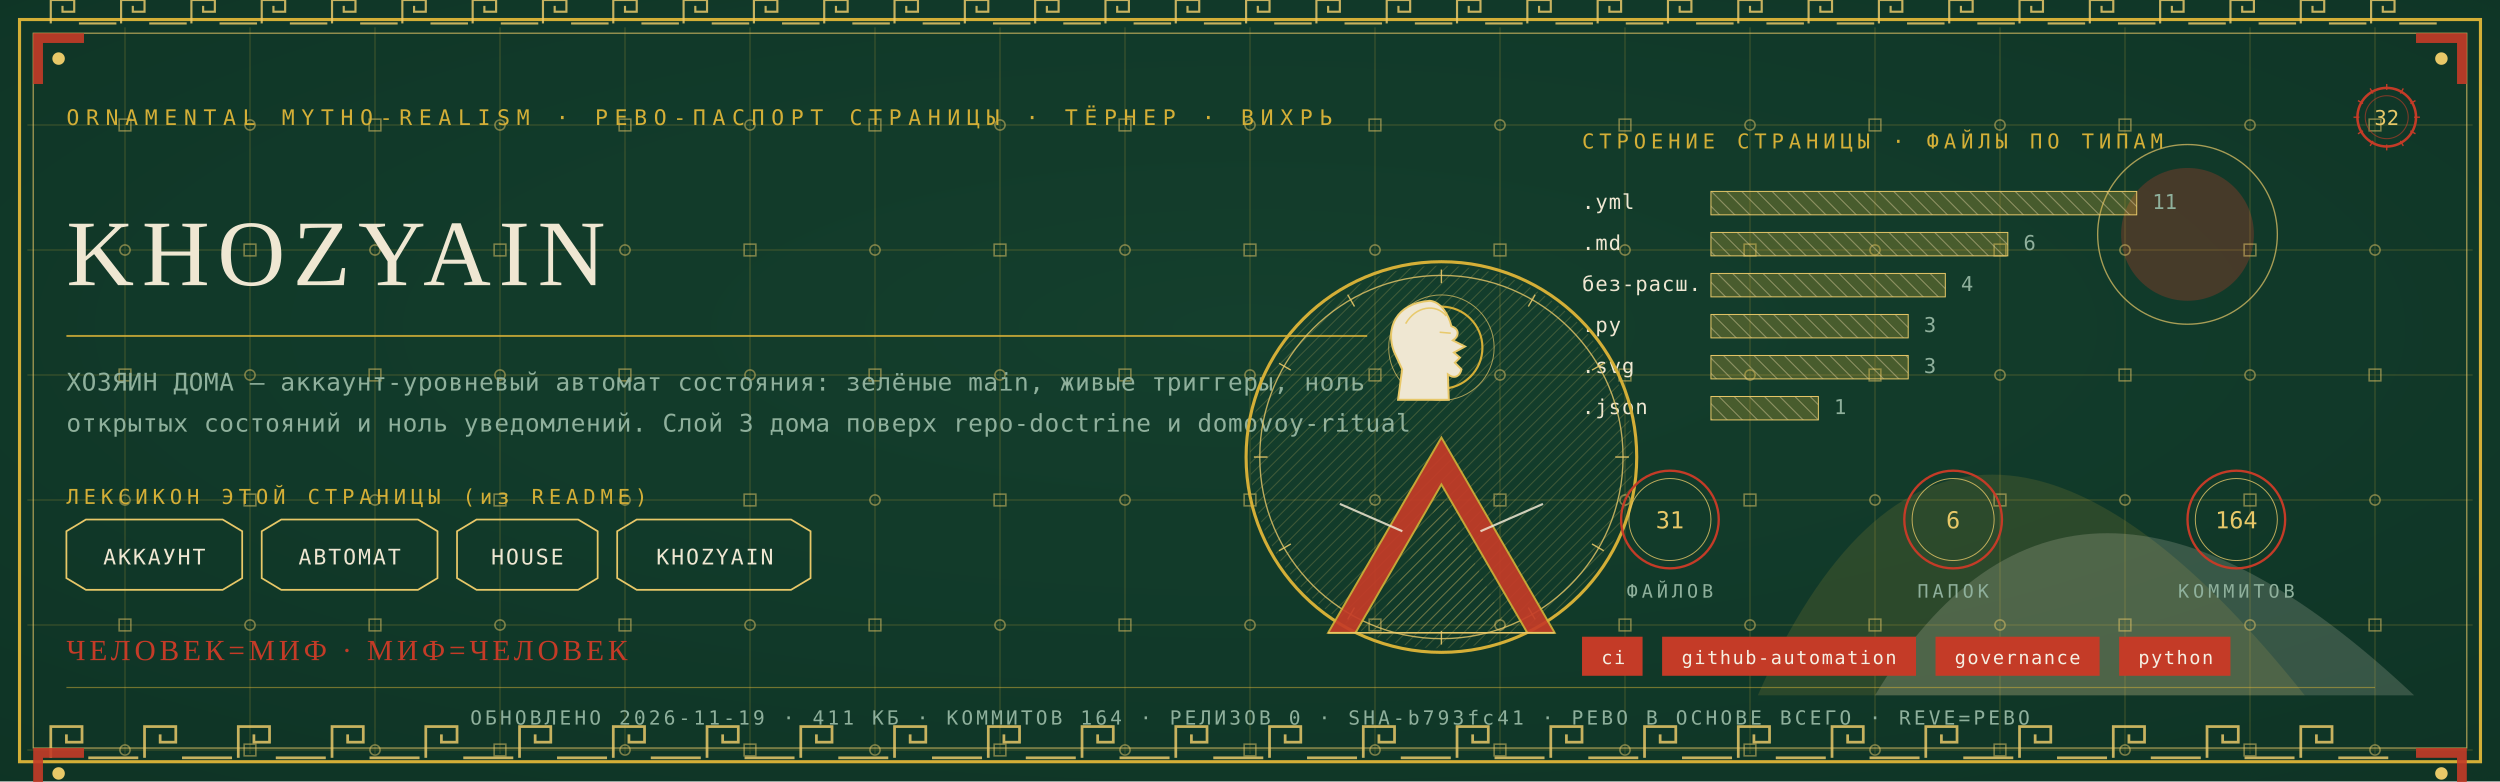
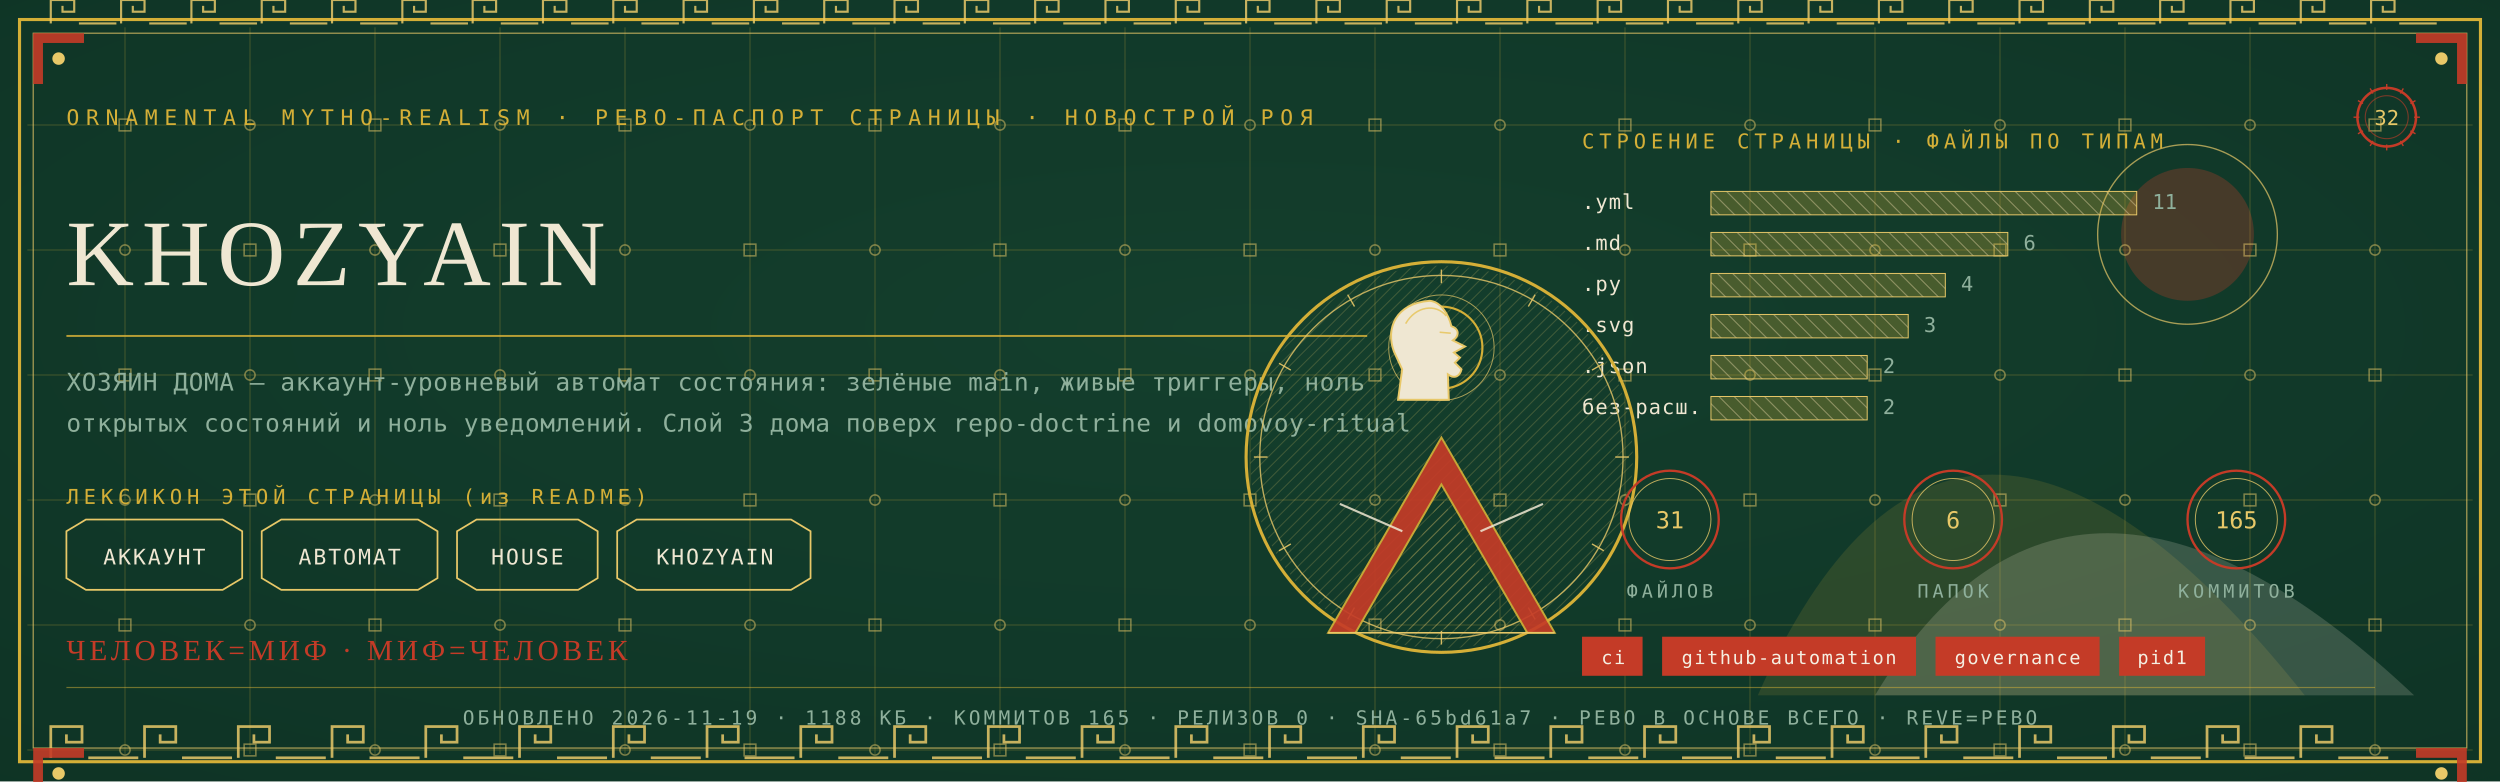
<svg xmlns="http://www.w3.org/2000/svg" viewBox="0 0 1280 400" width="1280" height="400">
  <defs>
    <radialGradient id="rp32" cx="0.5" cy="0.42" r="1.1">
      <stop offset="0" stop-color="#14402E" />
      <stop offset="1" stop-color="#0C2E21" />
    </radialGradient>
    <pattern id="hatchm" width="4.2" height="4.2" patternUnits="userSpaceOnUse" patternTransform="rotate(45)">
      <rect width="4.2" height="4.2" fill="none" />
      <line x1="0" y1="0" x2="0" y2="4.2" stroke="#E8C868" stroke-width="0.5" />
    </pattern>
    <pattern id="hatchv" width="5.5" height="5.5" patternUnits="userSpaceOnUse" patternTransform="rotate(-45)">
      <rect width="5.5" height="5.5" fill="none" />
      <line x1="0" y1="0" x2="0" y2="5.5" stroke="#EFE7D2" stroke-width="0.5" />
    </pattern>
  </defs>
  <rect width="1280" height="400" fill="#0C2E21" />
  <rect width="1280" height="400" fill="url(#rp32)" opacity="0.94" />
  <path d="M 900 356 Q 1000 130 1180 356 Z" fill="#D4AF37" opacity="0.14" />
  <path d="M 960 356 Q 1060 190 1236 356 Z" fill="#EFE7D2" opacity="0.18" />
  <circle cx="1120" cy="120" r="34" fill="#C43B27" opacity="0.30" />
  <circle cx="1120" cy="120" r="46" fill="none" stroke="#E8C868" stroke-width="0.7" opacity="0.7" />
  <g stroke="#D4AF37" stroke-width="0.45" opacity="0.30">
    <line x1="64" y1="14" x2="64" y2="386" />
    <line x1="128" y1="14" x2="128" y2="386" />
    <line x1="192" y1="14" x2="192" y2="386" />
    <line x1="256" y1="14" x2="256" y2="386" />
    <line x1="320" y1="14" x2="320" y2="386" />
    <line x1="384" y1="14" x2="384" y2="386" />
    <line x1="448" y1="14" x2="448" y2="386" />
    <line x1="512" y1="14" x2="512" y2="386" />
    <line x1="576" y1="14" x2="576" y2="386" />
    <line x1="640" y1="14" x2="640" y2="386" />
    <line x1="704" y1="14" x2="704" y2="386" />
    <line x1="768" y1="14" x2="768" y2="386" />
    <line x1="832" y1="14" x2="832" y2="386" />
    <line x1="896" y1="14" x2="896" y2="386" />
    <line x1="960" y1="14" x2="960" y2="386" />
    <line x1="1024" y1="14" x2="1024" y2="386" />
    <line x1="1088" y1="14" x2="1088" y2="386" />
    <line x1="1152" y1="14" x2="1152" y2="386" />
    <line x1="1216" y1="14" x2="1216" y2="386" />
    <line x1="14" y1="64" x2="1266" y2="64" />
    <line x1="14" y1="128" x2="1266" y2="128" />
    <line x1="14" y1="192" x2="1266" y2="192" />
    <line x1="14" y1="256" x2="1266" y2="256" />
    <line x1="14" y1="320" x2="1266" y2="320" />
    <line x1="14" y1="384" x2="1266" y2="384" />
  </g>
  <g fill="none" stroke="#E8C868" stroke-width="0.8" opacity="0.5">
    <rect x="61" y="61" width="6" height="6" />
    <circle cx="64" cy="128" r="2.6" />
    <rect x="61" y="189" width="6" height="6" />
    <circle cx="64" cy="256" r="2.6" />
    <rect x="61" y="317" width="6" height="6" />
    <circle cx="64" cy="384" r="2.6" />
    <circle cx="128" cy="64" r="2.6" />
    <rect x="125" y="125" width="6" height="6" />
    <circle cx="128" cy="192" r="2.6" />
    <rect x="125" y="253" width="6" height="6" />
    <circle cx="128" cy="320" r="2.6" />
    <rect x="125" y="381" width="6" height="6" />
    <rect x="189" y="61" width="6" height="6" />
    <circle cx="192" cy="128" r="2.6" />
    <rect x="189" y="189" width="6" height="6" />
    <circle cx="192" cy="256" r="2.6" />
    <rect x="189" y="317" width="6" height="6" />
    <circle cx="192" cy="384" r="2.6" />
    <circle cx="256" cy="64" r="2.6" />
    <rect x="253" y="125" width="6" height="6" />
    <circle cx="256" cy="192" r="2.6" />
    <rect x="253" y="253" width="6" height="6" />
    <circle cx="256" cy="320" r="2.6" />
    <rect x="253" y="381" width="6" height="6" />
    <rect x="317" y="61" width="6" height="6" />
    <circle cx="320" cy="128" r="2.6" />
    <rect x="317" y="189" width="6" height="6" />
    <circle cx="320" cy="256" r="2.6" />
    <rect x="317" y="317" width="6" height="6" />
    <circle cx="320" cy="384" r="2.6" />
    <circle cx="384" cy="64" r="2.6" />
    <rect x="381" y="125" width="6" height="6" />
    <circle cx="384" cy="192" r="2.6" />
    <rect x="381" y="253" width="6" height="6" />
    <circle cx="384" cy="320" r="2.6" />
    <rect x="381" y="381" width="6" height="6" />
    <rect x="445" y="61" width="6" height="6" />
    <circle cx="448" cy="128" r="2.6" />
    <rect x="445" y="189" width="6" height="6" />
    <circle cx="448" cy="256" r="2.6" />
    <rect x="445" y="317" width="6" height="6" />
    <circle cx="448" cy="384" r="2.6" />
    <circle cx="512" cy="64" r="2.6" />
    <rect x="509" y="125" width="6" height="6" />
    <circle cx="512" cy="192" r="2.6" />
    <rect x="509" y="253" width="6" height="6" />
    <circle cx="512" cy="320" r="2.6" />
    <rect x="509" y="381" width="6" height="6" />
    <rect x="573" y="61" width="6" height="6" />
    <circle cx="576" cy="128" r="2.6" />
    <rect x="573" y="189" width="6" height="6" />
    <circle cx="576" cy="256" r="2.6" />
    <rect x="573" y="317" width="6" height="6" />
    <circle cx="576" cy="384" r="2.6" />
    <circle cx="640" cy="64" r="2.6" />
    <rect x="637" y="125" width="6" height="6" />
    <circle cx="640" cy="192" r="2.6" />
    <rect x="637" y="253" width="6" height="6" />
    <circle cx="640" cy="320" r="2.6" />
    <rect x="637" y="381" width="6" height="6" />
    <rect x="701" y="61" width="6" height="6" />
    <circle cx="704" cy="128" r="2.6" />
    <rect x="701" y="189" width="6" height="6" />
    <circle cx="704" cy="256" r="2.6" />
    <rect x="701" y="317" width="6" height="6" />
    <circle cx="704" cy="384" r="2.6" />
    <circle cx="768" cy="64" r="2.6" />
    <rect x="765" y="125" width="6" height="6" />
    <circle cx="768" cy="192" r="2.6" />
    <rect x="765" y="253" width="6" height="6" />
    <circle cx="768" cy="320" r="2.6" />
    <rect x="765" y="381" width="6" height="6" />
    <rect x="829" y="61" width="6" height="6" />
    <circle cx="832" cy="128" r="2.6" />
    <rect x="829" y="189" width="6" height="6" />
    <circle cx="832" cy="256" r="2.6" />
    <rect x="829" y="317" width="6" height="6" />
    <circle cx="832" cy="384" r="2.6" />
    <circle cx="896" cy="64" r="2.6" />
    <rect x="893" y="125" width="6" height="6" />
    <circle cx="896" cy="192" r="2.6" />
    <rect x="893" y="253" width="6" height="6" />
    <circle cx="896" cy="320" r="2.6" />
    <rect x="893" y="381" width="6" height="6" />
    <rect x="957" y="61" width="6" height="6" />
    <circle cx="960" cy="128" r="2.6" />
    <rect x="957" y="189" width="6" height="6" />
    <circle cx="960" cy="256" r="2.6" />
    <rect x="957" y="317" width="6" height="6" />
    <circle cx="960" cy="384" r="2.6" />
    <circle cx="1024" cy="64" r="2.6" />
    <rect x="1021" y="125" width="6" height="6" />
    <circle cx="1024" cy="192" r="2.6" />
    <rect x="1021" y="253" width="6" height="6" />
    <circle cx="1024" cy="320" r="2.6" />
    <rect x="1021" y="381" width="6" height="6" />
    <rect x="1085" y="61" width="6" height="6" />
    <circle cx="1088" cy="128" r="2.6" />
    <rect x="1085" y="189" width="6" height="6" />
    <circle cx="1088" cy="256" r="2.6" />
    <rect x="1085" y="317" width="6" height="6" />
    <circle cx="1088" cy="384" r="2.6" />
    <circle cx="1152" cy="64" r="2.6" />
    <rect x="1149" y="125" width="6" height="6" />
    <circle cx="1152" cy="192" r="2.6" />
    <rect x="1149" y="253" width="6" height="6" />
    <circle cx="1152" cy="320" r="2.6" />
    <rect x="1149" y="381" width="6" height="6" />
    <rect x="1213" y="61" width="6" height="6" />
    <circle cx="1216" cy="128" r="2.6" />
    <rect x="1213" y="189" width="6" height="6" />
    <circle cx="1216" cy="256" r="2.6" />
    <rect x="1213" y="317" width="6" height="6" />
    <circle cx="1216" cy="384" r="2.6" />
  </g>
  <rect x="10" y="10" width="1260" height="380" fill="none" stroke="#D4AF37" stroke-width="1.6" />
  <rect x="17" y="17" width="1246" height="366" fill="none" stroke="#E8C868" stroke-width="0.6" opacity="0.75" />
  <g fill="none" stroke="#E8C868" stroke-width="1.4" opacity="0.85">
    <path d="M 26 388 L 26 372 L 42 372 L 42 380.0 L 34.0 380.0 L 34.0 376.0" />
    <line x1="45.2" y1="388" x2="70.8" y2="388" />
    <path d="M 74 388 L 74 372 L 90 372 L 90 380.0 L 82.0 380.0 L 82.0 376.0" />
    <line x1="93.2" y1="388" x2="118.8" y2="388" />
    <path d="M 122 388 L 122 372 L 138 372 L 138 380.0 L 130.0 380.0 L 130.0 376.0" />
    <line x1="141.2" y1="388" x2="166.8" y2="388" />
    <path d="M 170 388 L 170 372 L 186 372 L 186 380.0 L 178.0 380.0 L 178.0 376.0" />
    <line x1="189.2" y1="388" x2="214.8" y2="388" />
    <path d="M 218 388 L 218 372 L 234 372 L 234 380.0 L 226.0 380.0 L 226.0 376.0" />
    <line x1="237.2" y1="388" x2="262.8" y2="388" />
    <path d="M 266 388 L 266 372 L 282 372 L 282 380.0 L 274.0 380.0 L 274.0 376.0" />
    <line x1="285.2" y1="388" x2="310.8" y2="388" />
    <path d="M 314 388 L 314 372 L 330 372 L 330 380.0 L 322.0 380.0 L 322.0 376.0" />
    <line x1="333.2" y1="388" x2="358.8" y2="388" />
    <path d="M 362 388 L 362 372 L 378 372 L 378 380.0 L 370.0 380.0 L 370.0 376.0" />
    <line x1="381.2" y1="388" x2="406.8" y2="388" />
    <path d="M 410 388 L 410 372 L 426 372 L 426 380.0 L 418.0 380.0 L 418.0 376.0" />
    <line x1="429.2" y1="388" x2="454.8" y2="388" />
    <path d="M 458 388 L 458 372 L 474 372 L 474 380.0 L 466.0 380.0 L 466.0 376.0" />
    <line x1="477.2" y1="388" x2="502.8" y2="388" />
    <path d="M 506 388 L 506 372 L 522 372 L 522 380.0 L 514.0 380.0 L 514.0 376.0" />
    <line x1="525.2" y1="388" x2="550.8" y2="388" />
    <path d="M 554 388 L 554 372 L 570 372 L 570 380.0 L 562.0 380.0 L 562.0 376.0" />
    <line x1="573.2" y1="388" x2="598.8" y2="388" />
    <path d="M 602 388 L 602 372 L 618 372 L 618 380.0 L 610.0 380.0 L 610.0 376.0" />
    <line x1="621.2" y1="388" x2="646.8" y2="388" />
    <path d="M 650 388 L 650 372 L 666 372 L 666 380.0 L 658.0 380.0 L 658.0 376.0" />
    <line x1="669.2" y1="388" x2="694.8" y2="388" />
    <path d="M 698 388 L 698 372 L 714 372 L 714 380.0 L 706.0 380.0 L 706.0 376.0" />
    <line x1="717.2" y1="388" x2="742.8" y2="388" />
    <path d="M 746 388 L 746 372 L 762 372 L 762 380.0 L 754.0 380.0 L 754.0 376.0" />
    <line x1="765.2" y1="388" x2="790.8" y2="388" />
    <path d="M 794 388 L 794 372 L 810 372 L 810 380.0 L 802.0 380.0 L 802.0 376.0" />
    <line x1="813.2" y1="388" x2="838.8" y2="388" />
    <path d="M 842 388 L 842 372 L 858 372 L 858 380.0 L 850.0 380.0 L 850.0 376.0" />
    <line x1="861.2" y1="388" x2="886.8" y2="388" />
    <path d="M 890 388 L 890 372 L 906 372 L 906 380.0 L 898.0 380.0 L 898.0 376.0" />
    <line x1="909.2" y1="388" x2="934.8" y2="388" />
    <path d="M 938 388 L 938 372 L 954 372 L 954 380.0 L 946.0 380.0 L 946.0 376.0" />
    <line x1="957.2" y1="388" x2="982.8" y2="388" />
    <path d="M 986 388 L 986 372 L 1002 372 L 1002 380.0 L 994.0 380.0 L 994.0 376.0" />
    <line x1="1005.2" y1="388" x2="1030.8" y2="388" />
    <path d="M 1034 388 L 1034 372 L 1050 372 L 1050 380.0 L 1042.0 380.0 L 1042.0 376.0" />
    <line x1="1053.2" y1="388" x2="1078.8" y2="388" />
    <path d="M 1082 388 L 1082 372 L 1098 372 L 1098 380.0 L 1090.0 380.0 L 1090.0 376.0" />
    <line x1="1101.2" y1="388" x2="1126.8" y2="388" />
    <path d="M 1130 388 L 1130 372 L 1146 372 L 1146 380.0 L 1138.0 380.0 L 1138.0 376.0" />
    <line x1="1149.2" y1="388" x2="1174.8" y2="388" />
    <path d="M 1178 388 L 1178 372 L 1194 372 L 1194 380.0 L 1186.0 380.0 L 1186.0 376.0" />
    <line x1="1197.2" y1="388" x2="1222.8" y2="388" />
  </g>
  <g fill="none" stroke="#E8C868" stroke-width="1.1" opacity="0.85">
    <path d="M 26 12 L 26 0 L 38 0 L 38 6.0 L 32.0 6.0 L 32.0 3.0" />
    <line x1="40.4" y1="12" x2="59.6" y2="12" />
    <path d="M 62 12 L 62 0 L 74 0 L 74 6.0 L 68.0 6.0 L 68.0 3.0" />
    <line x1="76.4" y1="12" x2="95.6" y2="12" />
    <path d="M 98 12 L 98 0 L 110 0 L 110 6.0 L 104.0 6.0 L 104.0 3.0" />
    <line x1="112.4" y1="12" x2="131.6" y2="12" />
    <path d="M 134 12 L 134 0 L 146 0 L 146 6.0 L 140.0 6.0 L 140.0 3.0" />
    <line x1="148.4" y1="12" x2="167.6" y2="12" />
    <path d="M 170 12 L 170 0 L 182 0 L 182 6.0 L 176.0 6.0 L 176.0 3.0" />
    <line x1="184.4" y1="12" x2="203.6" y2="12" />
    <path d="M 206 12 L 206 0 L 218 0 L 218 6.0 L 212.0 6.0 L 212.0 3.0" />
    <line x1="220.4" y1="12" x2="239.6" y2="12" />
    <path d="M 242 12 L 242 0 L 254 0 L 254 6.0 L 248.0 6.0 L 248.0 3.0" />
    <line x1="256.4" y1="12" x2="275.6" y2="12" />
    <path d="M 278 12 L 278 0 L 290 0 L 290 6.0 L 284.0 6.0 L 284.0 3.0" />
    <line x1="292.4" y1="12" x2="311.6" y2="12" />
    <path d="M 314 12 L 314 0 L 326 0 L 326 6.0 L 320.0 6.0 L 320.0 3.0" />
    <line x1="328.4" y1="12" x2="347.6" y2="12" />
    <path d="M 350 12 L 350 0 L 362 0 L 362 6.0 L 356.0 6.0 L 356.0 3.0" />
    <line x1="364.4" y1="12" x2="383.6" y2="12" />
    <path d="M 386 12 L 386 0 L 398 0 L 398 6.0 L 392.0 6.0 L 392.0 3.0" />
    <line x1="400.4" y1="12" x2="419.6" y2="12" />
    <path d="M 422 12 L 422 0 L 434 0 L 434 6.0 L 428.0 6.0 L 428.0 3.0" />
    <line x1="436.4" y1="12" x2="455.6" y2="12" />
    <path d="M 458 12 L 458 0 L 470 0 L 470 6.0 L 464.0 6.0 L 464.0 3.0" />
    <line x1="472.4" y1="12" x2="491.6" y2="12" />
    <path d="M 494 12 L 494 0 L 506 0 L 506 6.0 L 500.0 6.0 L 500.0 3.0" />
    <line x1="508.4" y1="12" x2="527.6" y2="12" />
    <path d="M 530 12 L 530 0 L 542 0 L 542 6.0 L 536.0 6.0 L 536.0 3.0" />
    <line x1="544.4" y1="12" x2="563.6" y2="12" />
    <path d="M 566 12 L 566 0 L 578 0 L 578 6.0 L 572.0 6.0 L 572.0 3.0" />
    <line x1="580.4" y1="12" x2="599.6" y2="12" />
    <path d="M 602 12 L 602 0 L 614 0 L 614 6.0 L 608.0 6.0 L 608.0 3.0" />
    <line x1="616.4" y1="12" x2="635.6" y2="12" />
    <path d="M 638 12 L 638 0 L 650 0 L 650 6.0 L 644.0 6.0 L 644.0 3.0" />
    <line x1="652.4" y1="12" x2="671.6" y2="12" />
    <path d="M 674 12 L 674 0 L 686 0 L 686 6.0 L 680.0 6.0 L 680.0 3.0" />
    <line x1="688.4" y1="12" x2="707.6" y2="12" />
    <path d="M 710 12 L 710 0 L 722 0 L 722 6.0 L 716.0 6.0 L 716.0 3.0" />
    <line x1="724.4" y1="12" x2="743.6" y2="12" />
    <path d="M 746 12 L 746 0 L 758 0 L 758 6.0 L 752.0 6.0 L 752.0 3.0" />
    <line x1="760.4" y1="12" x2="779.6" y2="12" />
    <path d="M 782 12 L 782 0 L 794 0 L 794 6.0 L 788.0 6.0 L 788.0 3.0" />
    <line x1="796.4" y1="12" x2="815.6" y2="12" />
    <path d="M 818 12 L 818 0 L 830 0 L 830 6.0 L 824.0 6.0 L 824.0 3.0" />
    <line x1="832.4" y1="12" x2="851.6" y2="12" />
    <path d="M 854 12 L 854 0 L 866 0 L 866 6.0 L 860.0 6.0 L 860.0 3.0" />
    <line x1="868.4" y1="12" x2="887.6" y2="12" />
    <path d="M 890 12 L 890 0 L 902 0 L 902 6.0 L 896.0 6.0 L 896.0 3.0" />
    <line x1="904.4" y1="12" x2="923.6" y2="12" />
    <path d="M 926 12 L 926 0 L 938 0 L 938 6.0 L 932.0 6.0 L 932.0 3.0" />
    <line x1="940.4" y1="12" x2="959.6" y2="12" />
    <path d="M 962 12 L 962 0 L 974 0 L 974 6.0 L 968.0 6.0 L 968.0 3.0" />
    <line x1="976.4" y1="12" x2="995.6" y2="12" />
    <path d="M 998 12 L 998 0 L 1010 0 L 1010 6.0 L 1004.0 6.0 L 1004.0 3.0" />
    <line x1="1012.4" y1="12" x2="1031.6" y2="12" />
    <path d="M 1034 12 L 1034 0 L 1046 0 L 1046 6.0 L 1040.0 6.0 L 1040.0 3.0" />
    <line x1="1048.4" y1="12" x2="1067.6" y2="12" />
    <path d="M 1070 12 L 1070 0 L 1082 0 L 1082 6.0 L 1076.0 6.0 L 1076.0 3.0" />
    <line x1="1084.4" y1="12" x2="1103.6" y2="12" />
    <path d="M 1106 12 L 1106 0 L 1118 0 L 1118 6.0 L 1112.0 6.0 L 1112.0 3.0" />
    <line x1="1120.4" y1="12" x2="1139.6" y2="12" />
    <path d="M 1142 12 L 1142 0 L 1154 0 L 1154 6.0 L 1148.0 6.0 L 1148.0 3.0" />
    <line x1="1156.4" y1="12" x2="1175.6" y2="12" />
    <path d="M 1178 12 L 1178 0 L 1190 0 L 1190 6.0 L 1184.0 6.0 L 1184.0 3.0" />
    <line x1="1192.4" y1="12" x2="1211.6" y2="12" />
    <path d="M 1214 12 L 1214 0 L 1226 0 L 1226 6.0 L 1220.0 6.0 L 1220.0 3.0" />
    <line x1="1228.4" y1="12" x2="1247.6" y2="12" />
  </g>
  <g transform="translate(17,17) scale(1,1)">
    <path d="M 0 0 L 26 0 L 26 5 L 5 5 L 5 26 L 0 26 Z" fill="#C43B27" opacity="0.9" />
    <circle cx="13" cy="13" r="3.2" fill="#E8C868" />
  </g>
  <g transform="translate(1263,17) scale(-1,1)">
    <path d="M 0 0 L 26 0 L 26 5 L 5 5 L 5 26 L 0 26 Z" fill="#C43B27" opacity="0.9" />
    <circle cx="13" cy="13" r="3.2" fill="#E8C868" />
  </g>
  <g transform="translate(17,383) scale(1,1)">
    <path d="M 0 0 L 26 0 L 26 5 L 5 5 L 5 26 L 0 26 Z" fill="#C43B27" opacity="0.9" />
    <circle cx="13" cy="13" r="3.2" fill="#E8C868" />
  </g>
  <g transform="translate(1263,383) scale(-1,1)">
    <path d="M 0 0 L 26 0 L 26 5 L 5 5 L 5 26 L 0 26 Z" fill="#C43B27" opacity="0.9" />
    <circle cx="13" cy="13" r="3.2" fill="#E8C868" />
  </g>
-   <text x="34" y="64" font-family="'Cascadia Mono', ui-monospace, Consolas, monospace" font-size="11" fill="#D4AF37" letter-spacing="3.4">ORNAMENTAL MYTHO-REALISM · РЕВО-ПАСПОРТ СТРАНИЦЫ · ТЁРНЕР · ВИХРЬ</text>
+   <text x="34" y="64" font-family="'Cascadia Mono', ui-monospace, Consolas, monospace" font-size="11" fill="#D4AF37" letter-spacing="3.4">ORNAMENTAL MYTHO-REALISM · РЕВО-ПАСПОРТ СТРАНИЦЫ · НОВОСТРОЙ РОЯ</text>
  <g transform="translate(1222,60)">
    <circle r="15" fill="none" stroke="#C43B27" stroke-width="1.3" />
    <circle r="11" fill="none" stroke="#C43B27" stroke-width="0.55" opacity="0.6" />
    <text y="4" text-anchor="middle" font-family="'Cascadia Mono', ui-monospace, Consolas, monospace" font-size="10.5" fill="#E8C868">32</text>
    <g stroke="#C43B27" stroke-width="0.7">
      <line x1="0" y1="-17" x2="0" y2="-14" transform="rotate(0)" />
      <line x1="0" y1="-17" x2="0" y2="-14" transform="rotate(30)" />
      <line x1="0" y1="-17" x2="0" y2="-14" transform="rotate(60)" />
      <line x1="0" y1="-17" x2="0" y2="-14" transform="rotate(90)" />
      <line x1="0" y1="-17" x2="0" y2="-14" transform="rotate(120)" />
      <line x1="0" y1="-17" x2="0" y2="-14" transform="rotate(150)" />
      <line x1="0" y1="-17" x2="0" y2="-14" transform="rotate(180)" />
      <line x1="0" y1="-17" x2="0" y2="-14" transform="rotate(210)" />
      <line x1="0" y1="-17" x2="0" y2="-14" transform="rotate(240)" />
      <line x1="0" y1="-17" x2="0" y2="-14" transform="rotate(270)" />
      <line x1="0" y1="-17" x2="0" y2="-14" transform="rotate(300)" />
      <line x1="0" y1="-17" x2="0" y2="-14" transform="rotate(330)" />
    </g>
  </g>
  <text x="34" y="146" font-family="Georgia, 'Times New Roman', serif" font-size="48.0" fill="#EFE7D2" letter-spacing="4">KHOZYAIN</text>
  <line x1="34" y1="172" x2="700" y2="172" stroke="#D4AF37" stroke-width="1" opacity="0.85" />
  <text x="34" y="200" font-family="'Cascadia Mono', ui-monospace, Consolas, monospace" font-size="12.5" fill="#8FB09C" letter-spacing="0.3">ХОЗЯИН ДОМА — аккаунт-уровневый автомат состояния: зелёные main, живые триггеры, ноль</text>
  <text x="34" y="221" font-family="'Cascadia Mono', ui-monospace, Consolas, monospace" font-size="12.5" fill="#8FB09C" letter-spacing="0.3">открытых состояний и ноль уведомлений. Слой 3 дома поверх repo-doctrine и domovoy-ritual</text>
  <text x="34" y="258" font-family="'Cascadia Mono', ui-monospace, Consolas, monospace" font-size="10.5" fill="#D4AF37" letter-spacing="2.5">ЛЕКСИКОН ЭТОЙ СТРАНИЦЫ (из README)</text>
  <path d="M 34 272 L 44 266 L 114 266 L 124 272 L 124 296 L 114 302 L 44 302 L 34 296 Z" fill="none" stroke="#E8C868" stroke-width="0.9" />
  <text x="79" y="289" text-anchor="middle" font-family="'Cascadia Mono', ui-monospace, Consolas, monospace" font-size="11" fill="#EFE7D2" letter-spacing="1">АККАУНТ</text>
  <path d="M 134 272 L 144 266 L 214 266 L 224 272 L 224 296 L 214 302 L 144 302 L 134 296 Z" fill="none" stroke="#E8C868" stroke-width="0.9" />
  <text x="179" y="289" text-anchor="middle" font-family="'Cascadia Mono', ui-monospace, Consolas, monospace" font-size="11" fill="#EFE7D2" letter-spacing="1">АВТОМАТ</text>
  <path d="M 234 272 L 244 266 L 296 266 L 306 272 L 306 296 L 296 302 L 244 302 L 234 296 Z" fill="none" stroke="#E8C868" stroke-width="0.9" />
  <text x="270" y="289" text-anchor="middle" font-family="'Cascadia Mono', ui-monospace, Consolas, monospace" font-size="11" fill="#EFE7D2" letter-spacing="1">HOUSE</text>
  <path d="M 316 272 L 326 266 L 405 266 L 415 272 L 415 296 L 405 302 L 326 302 L 316 296 Z" fill="none" stroke="#E8C868" stroke-width="0.9" />
  <text x="366" y="289" text-anchor="middle" font-family="'Cascadia Mono', ui-monospace, Consolas, monospace" font-size="11" fill="#EFE7D2" letter-spacing="1">KHOZYAIN</text>
  <text x="810" y="76" font-family="'Cascadia Mono', ui-monospace, Consolas, monospace" font-size="10.5" fill="#D4AF37" letter-spacing="2.5">СТРОЕНИЕ СТРАНИЦЫ · ФАЙЛЫ ПО ТИПАМ</text>
  <text x="810" y="107" font-family="'Cascadia Mono', ui-monospace, Consolas, monospace" font-size="10.5" fill="#EFE7D2" letter-spacing="0.5">.yml</text>
  <rect x="876" y="98" width="218" height="12" fill="url(#hatchv)" opacity="0.9" />
  <rect x="876" y="98" width="218" height="12" fill="#D4AF37" opacity="0.28" />
  <rect x="876" y="98" width="218" height="12" fill="none" stroke="#E8C868" stroke-width="0.5" />
  <text x="1102" y="107" font-family="'Cascadia Mono', ui-monospace, Consolas, monospace" font-size="10.5" fill="#8FB09C">11</text>
  <text x="810" y="128" font-family="'Cascadia Mono', ui-monospace, Consolas, monospace" font-size="10.5" fill="#EFE7D2" letter-spacing="0.5">.md</text>
  <rect x="876" y="119" width="152" height="12" fill="url(#hatchv)" opacity="0.9" />
  <rect x="876" y="119" width="152" height="12" fill="#D4AF37" opacity="0.28" />
  <rect x="876" y="119" width="152" height="12" fill="none" stroke="#E8C868" stroke-width="0.5" />
  <text x="1036" y="128" font-family="'Cascadia Mono', ui-monospace, Consolas, monospace" font-size="10.5" fill="#8FB09C">6</text>
-   <text x="810" y="149" font-family="'Cascadia Mono', ui-monospace, Consolas, monospace" font-size="10.5" fill="#EFE7D2" letter-spacing="0.5">без-расш.</text>
+   <text x="810" y="149" font-family="'Cascadia Mono', ui-monospace, Consolas, monospace" font-size="10.5" fill="#EFE7D2" letter-spacing="0.5">.py</text>
  <rect x="876" y="140" width="120" height="12" fill="url(#hatchv)" opacity="0.9" />
  <rect x="876" y="140" width="120" height="12" fill="#D4AF37" opacity="0.28" />
  <rect x="876" y="140" width="120" height="12" fill="none" stroke="#E8C868" stroke-width="0.5" />
  <text x="1004" y="149" font-family="'Cascadia Mono', ui-monospace, Consolas, monospace" font-size="10.5" fill="#8FB09C">4</text>
-   <text x="810" y="170" font-family="'Cascadia Mono', ui-monospace, Consolas, monospace" font-size="10.5" fill="#EFE7D2" letter-spacing="0.5">.py</text>
+   <text x="810" y="170" font-family="'Cascadia Mono', ui-monospace, Consolas, monospace" font-size="10.5" fill="#EFE7D2" letter-spacing="0.5">.svg</text>
  <rect x="876" y="161" width="101" height="12" fill="url(#hatchv)" opacity="0.9" />
  <rect x="876" y="161" width="101" height="12" fill="#D4AF37" opacity="0.28" />
  <rect x="876" y="161" width="101" height="12" fill="none" stroke="#E8C868" stroke-width="0.5" />
  <text x="985" y="170" font-family="'Cascadia Mono', ui-monospace, Consolas, monospace" font-size="10.5" fill="#8FB09C">3</text>
-   <text x="810" y="191" font-family="'Cascadia Mono', ui-monospace, Consolas, monospace" font-size="10.5" fill="#EFE7D2" letter-spacing="0.5">.svg</text>
-   <rect x="876" y="182" width="101" height="12" fill="url(#hatchv)" opacity="0.9" />
-   <rect x="876" y="182" width="101" height="12" fill="#D4AF37" opacity="0.28" />
-   <rect x="876" y="182" width="101" height="12" fill="none" stroke="#E8C868" stroke-width="0.5" />
-   <text x="985" y="191" font-family="'Cascadia Mono', ui-monospace, Consolas, monospace" font-size="10.5" fill="#8FB09C">3</text>
-   <text x="810" y="212" font-family="'Cascadia Mono', ui-monospace, Consolas, monospace" font-size="10.5" fill="#EFE7D2" letter-spacing="0.5">.json</text>
-   <rect x="876" y="203" width="55" height="12" fill="url(#hatchv)" opacity="0.9" />
-   <rect x="876" y="203" width="55" height="12" fill="#D4AF37" opacity="0.28" />
-   <rect x="876" y="203" width="55" height="12" fill="none" stroke="#E8C868" stroke-width="0.5" />
-   <text x="939" y="212" font-family="'Cascadia Mono', ui-monospace, Consolas, monospace" font-size="10.5" fill="#8FB09C">1</text>
+   <text x="810" y="191" font-family="'Cascadia Mono', ui-monospace, Consolas, monospace" font-size="10.5" fill="#EFE7D2" letter-spacing="0.5">.json</text>
+   <rect x="876" y="182" width="80" height="12" fill="url(#hatchv)" opacity="0.9" />
+   <rect x="876" y="182" width="80" height="12" fill="#D4AF37" opacity="0.28" />
+   <rect x="876" y="182" width="80" height="12" fill="none" stroke="#E8C868" stroke-width="0.5" />
+   <text x="964" y="191" font-family="'Cascadia Mono', ui-monospace, Consolas, monospace" font-size="10.5" fill="#8FB09C">2</text>
+   <text x="810" y="212" font-family="'Cascadia Mono', ui-monospace, Consolas, monospace" font-size="10.5" fill="#EFE7D2" letter-spacing="0.5">без-расш.</text>
+   <rect x="876" y="203" width="80" height="12" fill="url(#hatchv)" opacity="0.9" />
+   <rect x="876" y="203" width="80" height="12" fill="#D4AF37" opacity="0.28" />
+   <rect x="876" y="203" width="80" height="12" fill="none" stroke="#E8C868" stroke-width="0.5" />
+   <text x="964" y="212" font-family="'Cascadia Mono', ui-monospace, Consolas, monospace" font-size="10.5" fill="#8FB09C">2</text>
  <g transform="translate(738,234)">
    <circle r="100" fill="none" stroke="#D4AF37" stroke-width="1.6" />
    <circle r="93" fill="none" stroke="#E8C868" stroke-width="0.7" opacity="0.8" />
    <circle r="98" fill="url(#hatchm)" opacity="0.4" />
    <g stroke="#E8C868" stroke-width="0.7" opacity="0.9">
      <line x1="0" y1="-96" x2="0" y2="-89" transform="rotate(0)" />
      <line x1="0" y1="-96" x2="0" y2="-89" transform="rotate(30)" />
      <line x1="0" y1="-96" x2="0" y2="-89" transform="rotate(60)" />
      <line x1="0" y1="-96" x2="0" y2="-89" transform="rotate(90)" />
      <line x1="0" y1="-96" x2="0" y2="-89" transform="rotate(120)" />
      <line x1="0" y1="-96" x2="0" y2="-89" transform="rotate(150)" />
      <line x1="0" y1="-96" x2="0" y2="-89" transform="rotate(180)" />
      <line x1="0" y1="-96" x2="0" y2="-89" transform="rotate(210)" />
      <line x1="0" y1="-96" x2="0" y2="-89" transform="rotate(240)" />
      <line x1="0" y1="-96" x2="0" y2="-89" transform="rotate(270)" />
      <line x1="0" y1="-96" x2="0" y2="-89" transform="rotate(300)" />
      <line x1="0" y1="-96" x2="0" y2="-89" transform="rotate(330)" />
    </g>
    <circle cy="-56" r="21" fill="none" stroke="#D4AF37" stroke-width="1.1" />
    <circle cy="-56" r="27" fill="none" stroke="#E8C868" stroke-width="0.5" opacity="0.7" />
    <path d="M -6.0 -80.0 C -23.5 -78.7 -28.7 -65.7 -24.3 -54.0 L -20.1 -44.9 L -22.2 -29.3 L 3.8 -29.3 L 3.3 -42.3 C 6.9 -39.7 9.5 -41.5 10.3 -44.9 L 6.9 -48.3 L 9.5 -50.9 L 6.4 -53.5 L 12.1 -56.6 L 5.9 -59.7 C 9.5 -62.3 9.0 -65.7 5.1 -67.0 C 3.8 -72.7 -0.1 -79.5 -6.0 -80.0 Z" fill="#EFE7D2" stroke="#E8C868" stroke-width="1.0" />
    <g fill="none" stroke="#E8C868" stroke-width="0.8" opacity="0.95">
      <path d="M -18.3 -68.3 C -13.1 -77.4 -2.7 -78.7 2.5 -72.2" />
      <path d="M -0.9 -63.9 L 4.8 -63.4" />
    </g>
    <path d="M -58.0 90.0 L 0 -10.0 L 58.0 90.0 L 44.0 90.0 L 0 14.0 L -44.0 90.0 Z" fill="#C43B27" opacity="0.92" stroke="#D4AF37" stroke-width="1.0" />
    <path d="M -34.0 88.0 L 0 20.0 L 34.0 88.0" fill="url(#hatchm)" opacity="0.5" stroke="none" />
    <path d="M -58.0 90.0 L 58.0 90.0" fill="none" stroke="#E8C868" stroke-width="0.8" />
    <path d="M -52.0 24.0 L -20.0 38.0" fill="none" stroke="#EFE7D2" stroke-width="1.1" opacity="0.85" />
    <path d="M 52.0 24.0 L 20.0 38.0" fill="none" stroke="#EFE7D2" stroke-width="1.1" opacity="0.85" />
  </g>
  <g transform="translate(855,266)">
    <circle r="25" fill="none" stroke="#C43B27" stroke-width="1.2" />
    <circle r="21" fill="none" stroke="#E8C868" stroke-width="0.5" opacity="0.8" />
    <text y="4.5" text-anchor="middle" font-family="'Cascadia Mono', ui-monospace, Consolas, monospace" font-size="12" fill="#E8C868">31</text>
    <text y="40" text-anchor="middle" font-family="'Cascadia Mono', ui-monospace, Consolas, monospace" font-size="9.5" fill="#8FB09C" letter-spacing="2">ФАЙЛОВ</text>
  </g>
  <g transform="translate(1000,266)">
    <circle r="25" fill="none" stroke="#C43B27" stroke-width="1.2" />
    <circle r="21" fill="none" stroke="#E8C868" stroke-width="0.5" opacity="0.8" />
    <text y="4.5" text-anchor="middle" font-family="'Cascadia Mono', ui-monospace, Consolas, monospace" font-size="12" fill="#E8C868">6</text>
    <text y="40" text-anchor="middle" font-family="'Cascadia Mono', ui-monospace, Consolas, monospace" font-size="9.5" fill="#8FB09C" letter-spacing="2">ПАПОК</text>
  </g>
  <g transform="translate(1145,266)">
    <circle r="25" fill="none" stroke="#C43B27" stroke-width="1.2" />
    <circle r="21" fill="none" stroke="#E8C868" stroke-width="0.5" opacity="0.8" />
-     <text y="4.5" text-anchor="middle" font-family="'Cascadia Mono', ui-monospace, Consolas, monospace" font-size="12" fill="#E8C868">164</text>
+     <text y="4.5" text-anchor="middle" font-family="'Cascadia Mono', ui-monospace, Consolas, monospace" font-size="12" fill="#E8C868">165</text>
    <text y="40" text-anchor="middle" font-family="'Cascadia Mono', ui-monospace, Consolas, monospace" font-size="9.5" fill="#8FB09C" letter-spacing="2">КОММИТОВ</text>
  </g>
  <rect x="810" y="326" rx="0" width="31" height="20" fill="#C43B27" />
  <text x="826" y="340" text-anchor="middle" font-family="'Cascadia Mono', ui-monospace, Consolas, monospace" font-size="9.5" fill="#F5EFE2" letter-spacing="0.8">ci</text>
  <rect x="851" y="326" rx="0" width="130" height="20" fill="#C43B27" />
  <text x="916" y="340" text-anchor="middle" font-family="'Cascadia Mono', ui-monospace, Consolas, monospace" font-size="9.5" fill="#F5EFE2" letter-spacing="0.8">github-automation</text>
  <rect x="991" y="326" rx="0" width="84" height="20" fill="#C43B27" />
  <text x="1033" y="340" text-anchor="middle" font-family="'Cascadia Mono', ui-monospace, Consolas, monospace" font-size="9.5" fill="#F5EFE2" letter-spacing="0.8">governance</text>
-   <rect x="1085" y="326" rx="0" width="57" height="20" fill="#C43B27" />
-   <text x="1114" y="340" text-anchor="middle" font-family="'Cascadia Mono', ui-monospace, Consolas, monospace" font-size="9.5" fill="#F5EFE2" letter-spacing="0.8">python</text>
+   <rect x="1085" y="326" rx="0" width="44" height="20" fill="#C43B27" />
+   <text x="1107" y="340" text-anchor="middle" font-family="'Cascadia Mono', ui-monospace, Consolas, monospace" font-size="9.5" fill="#F5EFE2" letter-spacing="0.8">pid1</text>
  <text x="34" y="338" font-family="Georgia, 'Times New Roman', serif" font-size="15" fill="#C43B27" letter-spacing="2">ЧЕЛОВЕК=МИФ · МИФ=ЧЕЛОВЕК</text>
  <line x1="34" y1="352" x2="1216" y2="352" stroke="#D4AF37" stroke-width="0.6" opacity="0.5" />
-   <text x="640" y="371" text-anchor="middle" font-family="'Cascadia Mono', ui-monospace, Consolas, monospace" font-size="10" fill="#8FB09C" letter-spacing="1.6">ОБНОВЛЕНО 2026-11-19 · 411 КБ · КОММИТОВ 164 · РЕЛИЗОВ 0 · SHA-b793fc41 · РЕВО В ОСНОВЕ ВСЕГО · REVE=РЕВО</text>
+   <text x="640" y="371" text-anchor="middle" font-family="'Cascadia Mono', ui-monospace, Consolas, monospace" font-size="10" fill="#8FB09C" letter-spacing="1.6">ОБНОВЛЕНО 2026-11-19 · 1188 КБ · КОММИТОВ 165 · РЕЛИЗОВ 0 · SHA-65bd61a7 · РЕВО В ОСНОВЕ ВСЕГО · REVE=РЕВО</text>
</svg>
